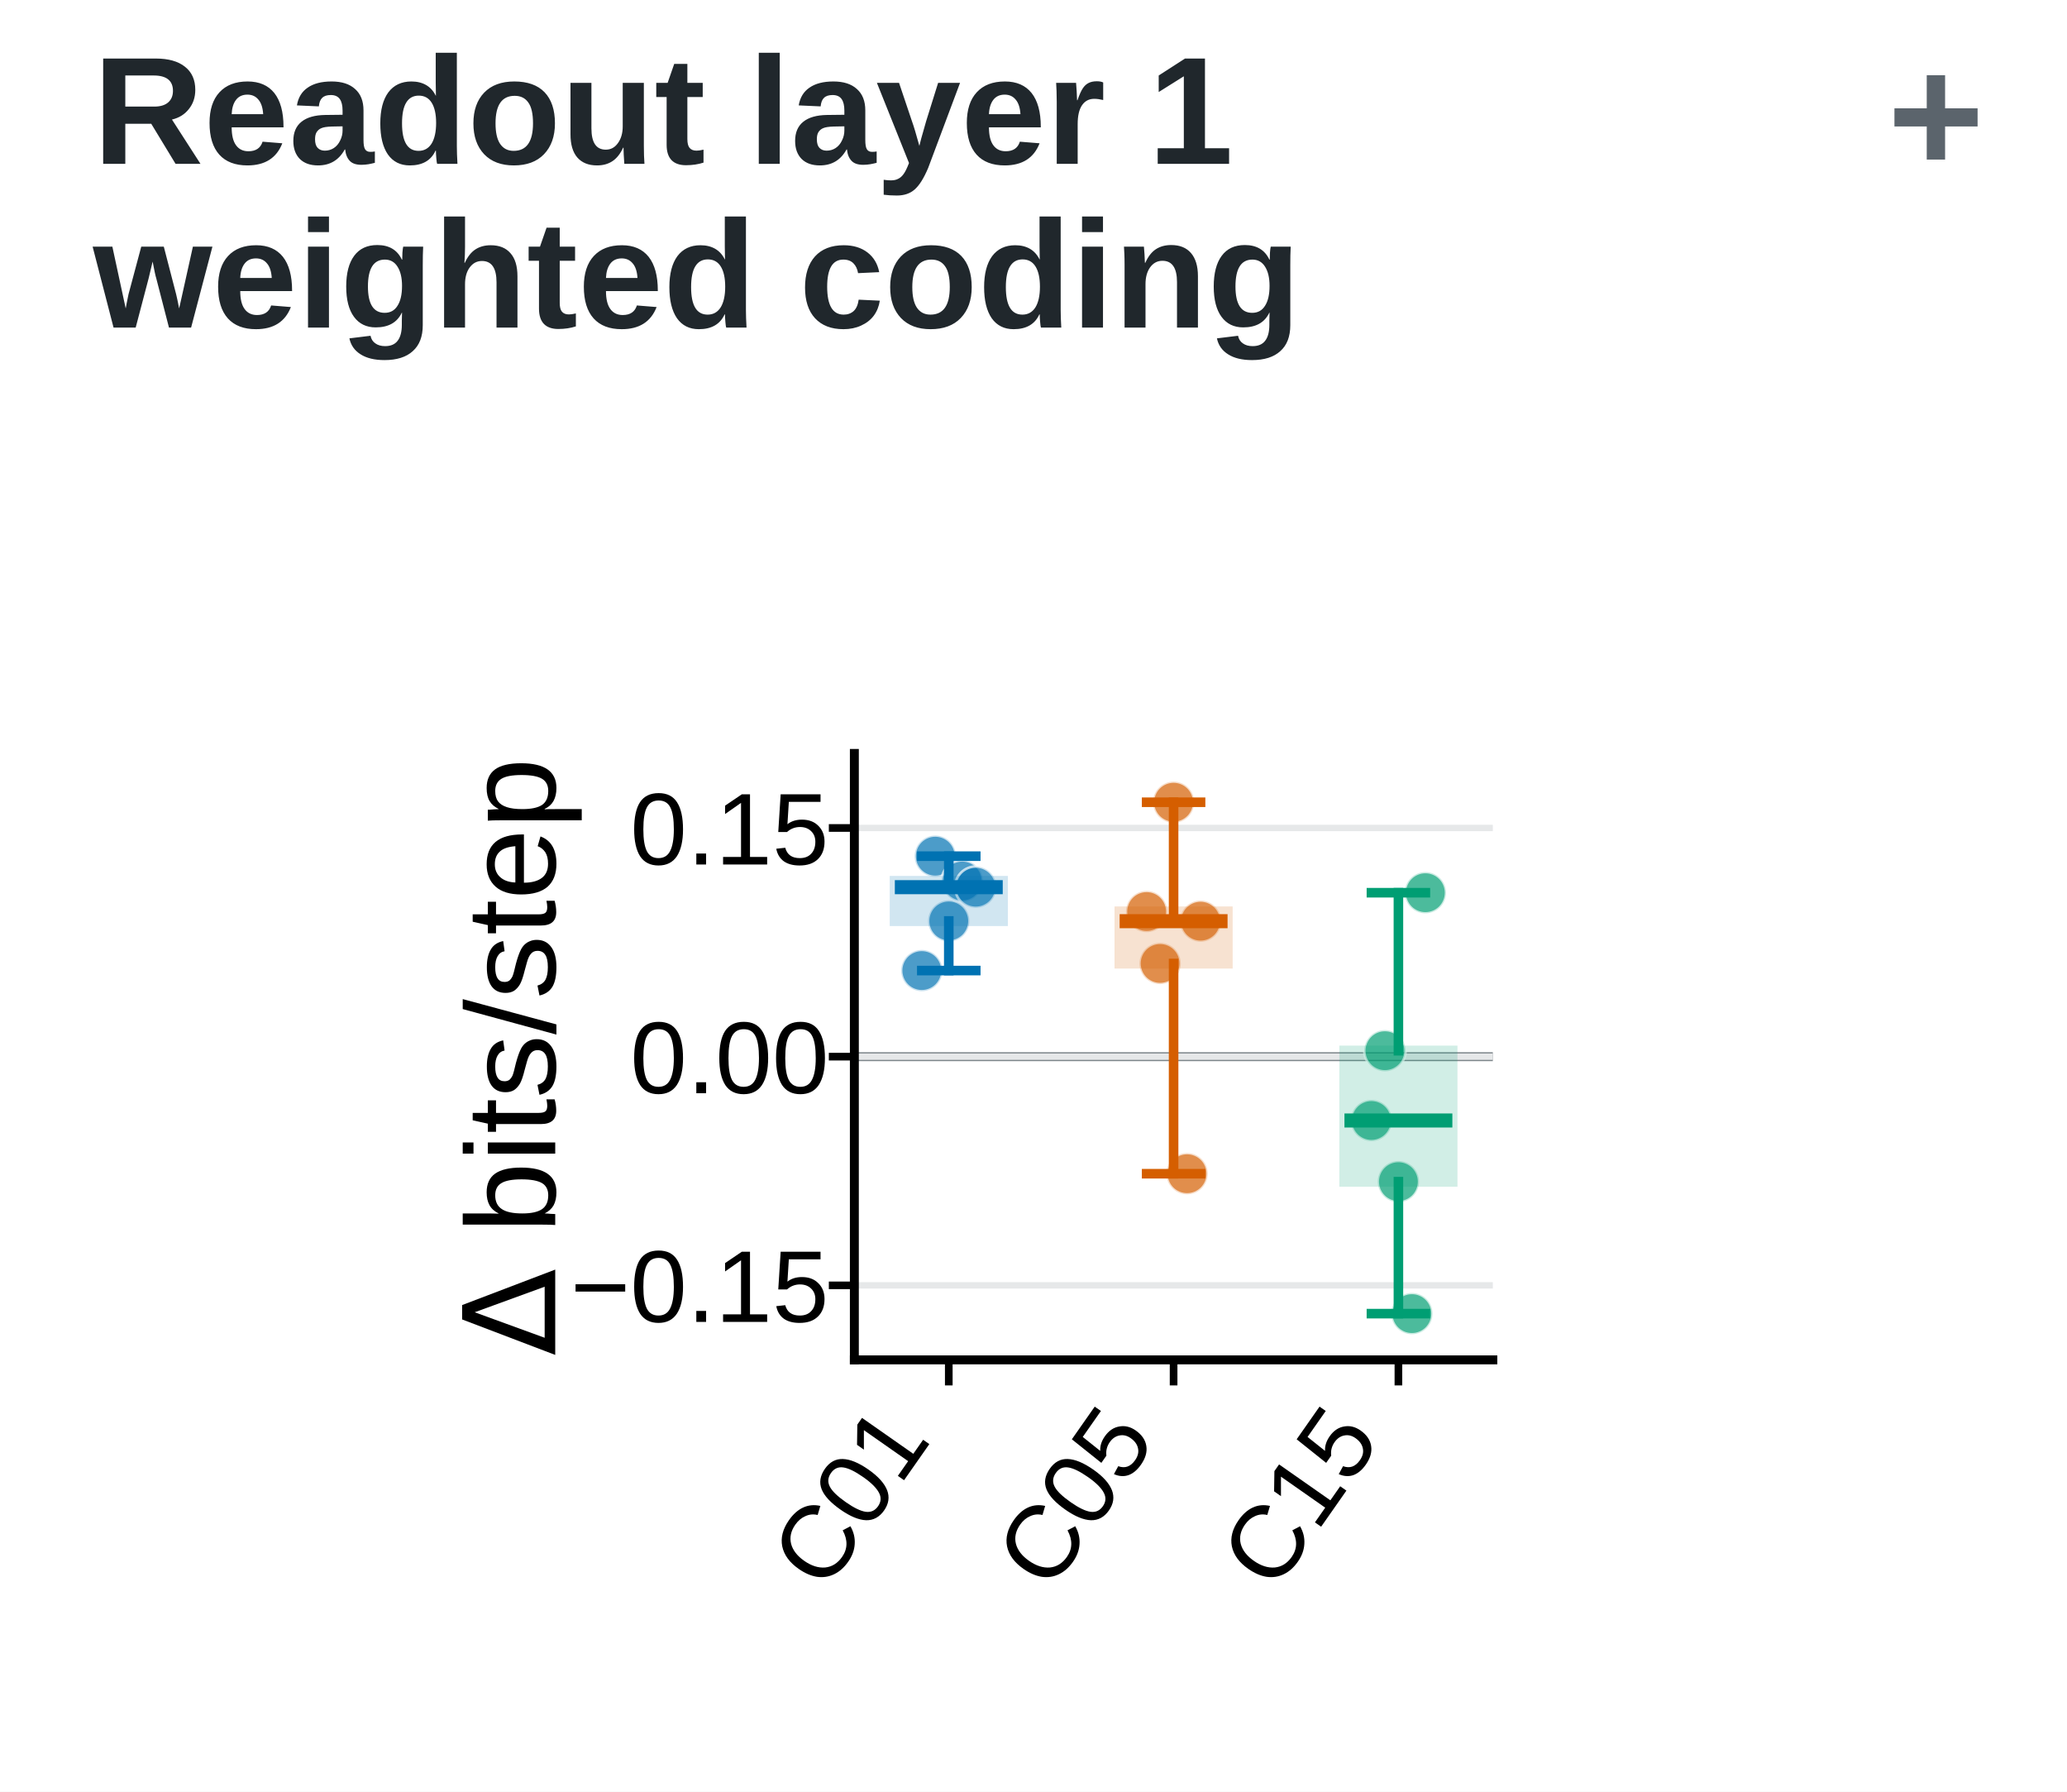
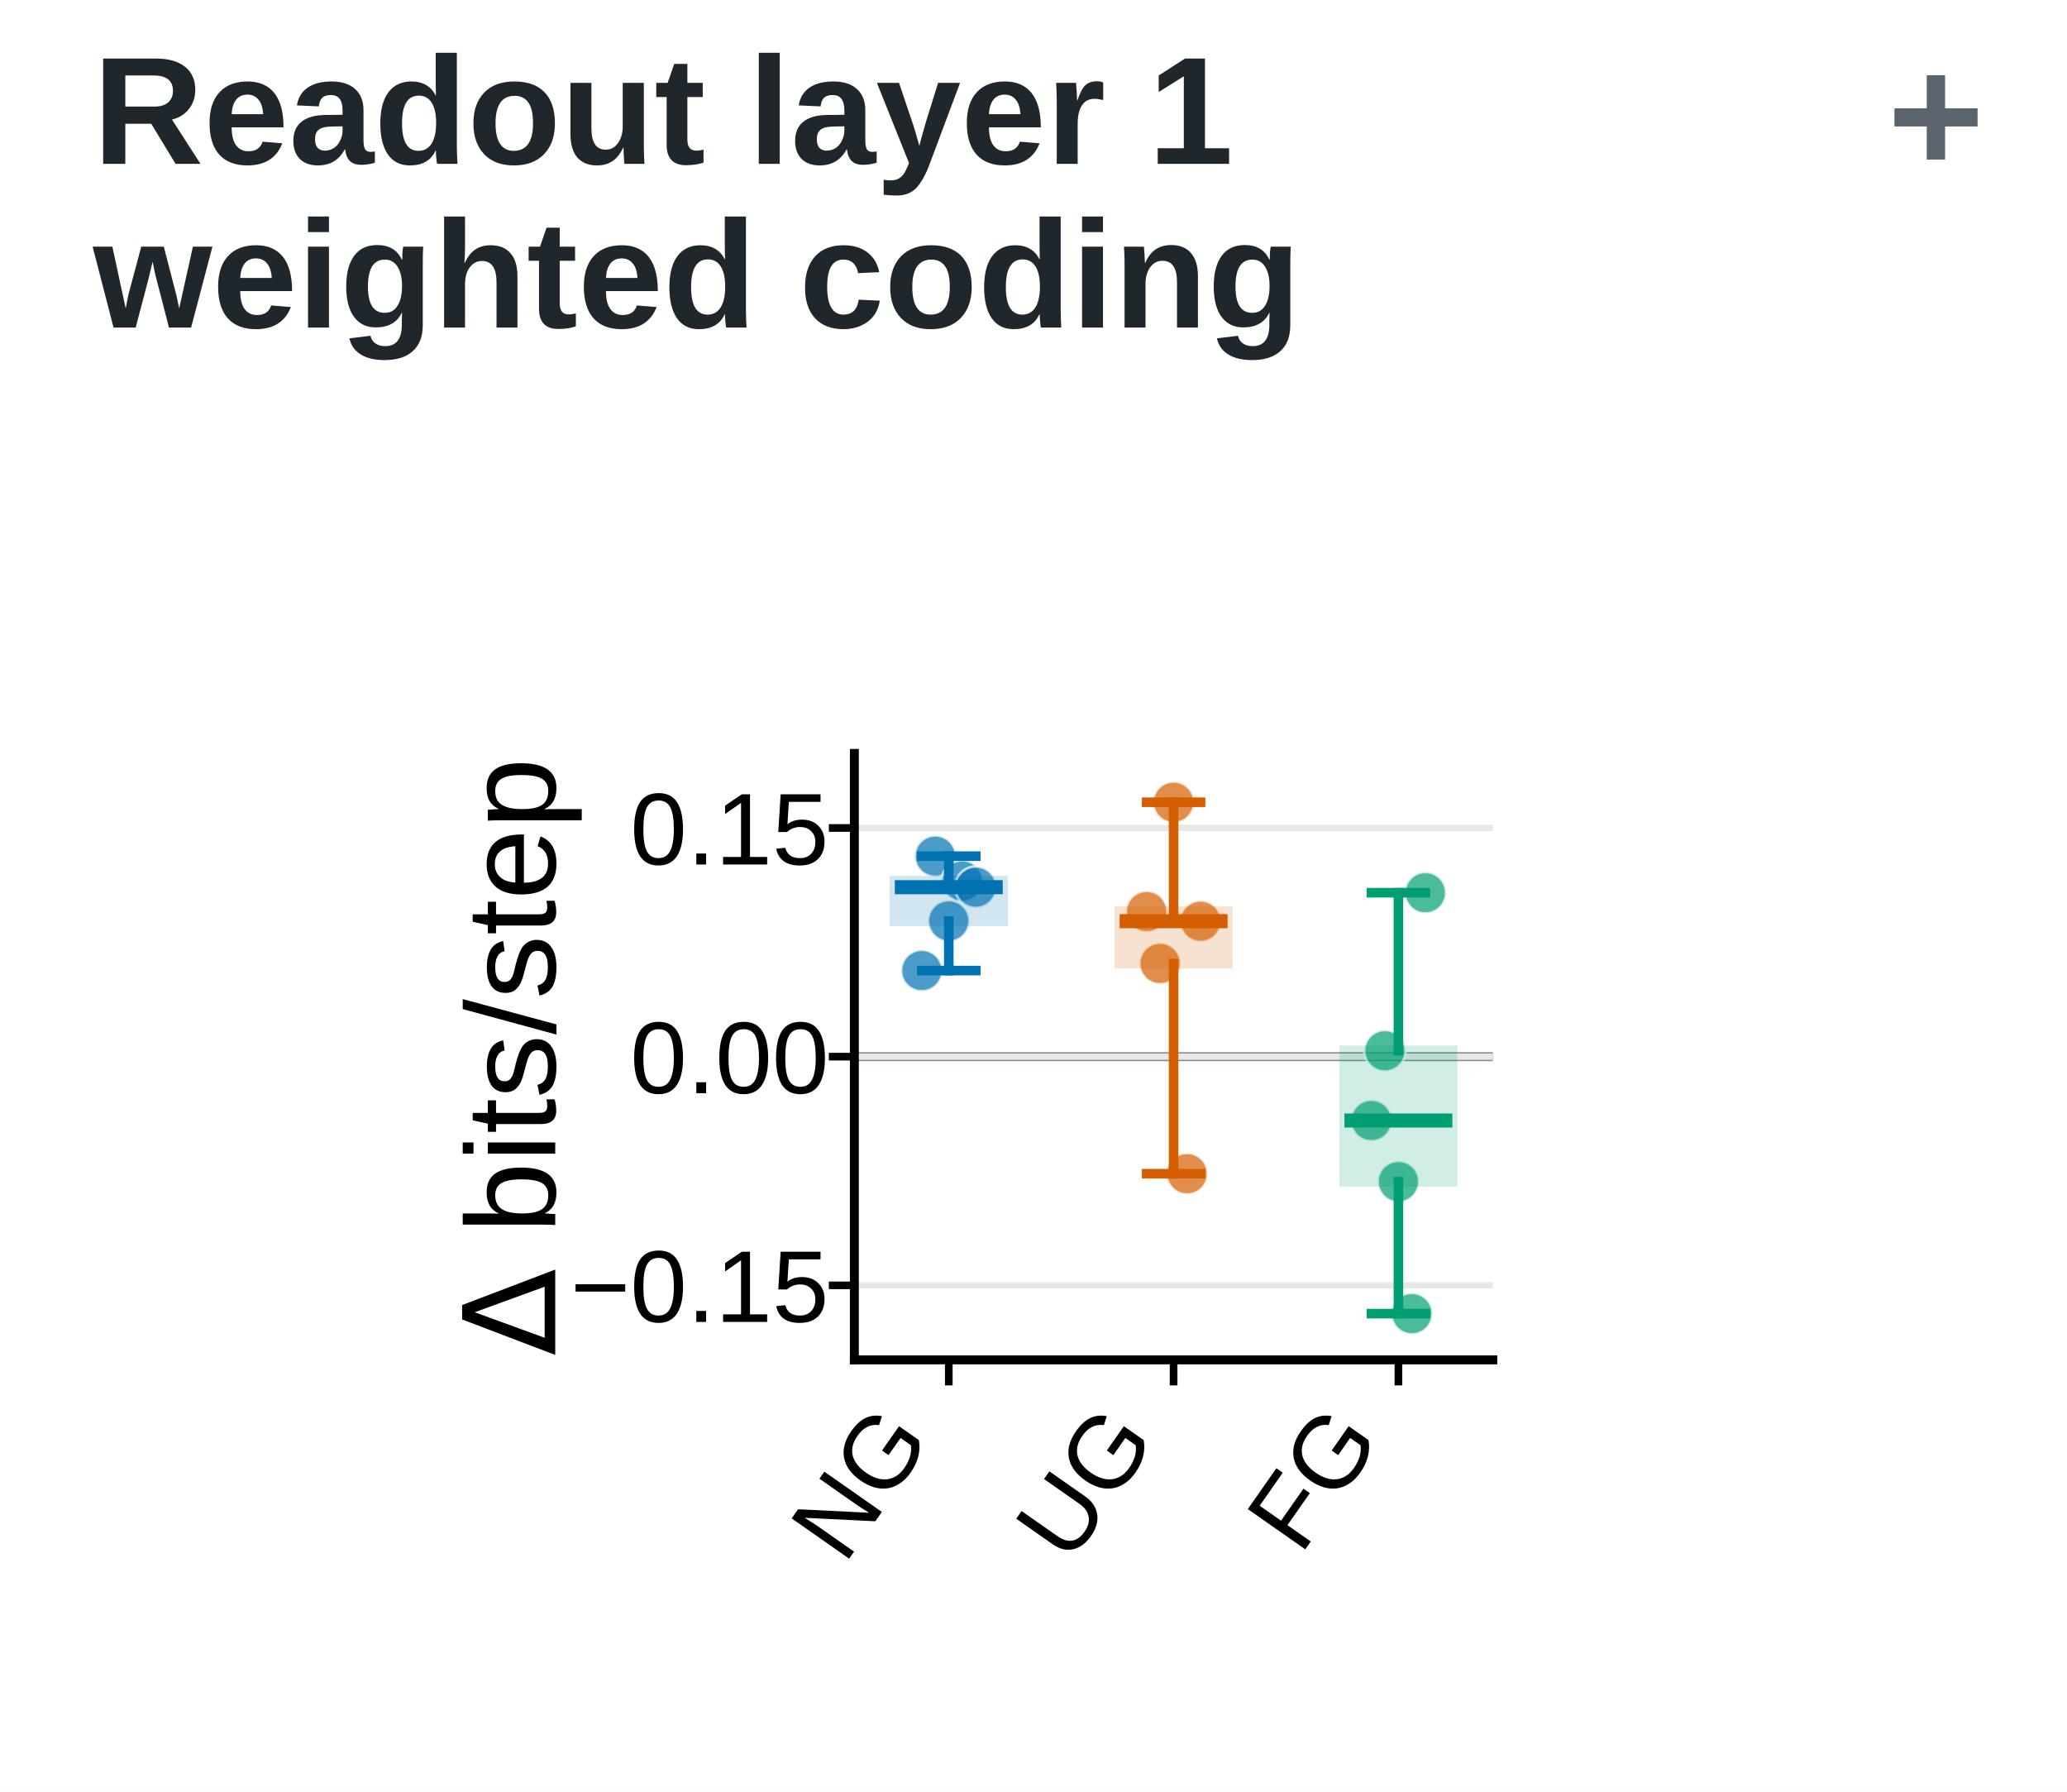
<svg xmlns="http://www.w3.org/2000/svg" xmlns:xlink="http://www.w3.org/1999/xlink" width="162pt" height="140.4pt" viewBox="0 0 162 140.4" version="1.1">
  <defs>
    <style type="text/css">*{stroke-linejoin: round; stroke-linecap: butt}</style>
  </defs>
  <g id="figure_1">
    <g id="patch_1">
      <path d="M 0 140.4 L 162 140.4 L 162 0 L 0 0 z " style="fill: #ffffff" />
    </g>
    <g id="axes_1">
      <g id="patch_2">
        <path d="M 66.96 106.56 L 117 106.56 L 117 59.04 L 66.96 59.04 z " style="fill: #ffffff" />
      </g>
      <g id="line2d_1">
        <path d="M 66.96 82.8 L 117 82.8 " clip-path="url(#pd6833d526d)" style="fill: none; stroke: #7d858a; stroke-width: 0.7; stroke-linecap: square" />
      </g>
      <g id="matplotlib.axis_1">
        <g id="xtick_1">
          <g id="line2d_2">
            <defs>
              <path id="m8e8d9a8fae" d="M 0 0 L 0 2 " style="stroke: #000000; stroke-width: 0.6" />
            </defs>
            <g>
              <use xlink:href="#m8e8d9a8fae" x="74.36" y="106.56" style="stroke: #000000; stroke-width: 0.6" />
            </g>
          </g>
          <g id="text_1">
-             <text style="font-size: 8px; font-family: 'Arial'" transform="translate(64.6406 124.8655) rotate(-55)">C01</text>
+             <text style="font-size: 8px; font-family: 'Arial'" transform="translate(66.17491 122.6743) rotate(-55)">NG</text>
          </g>
        </g>
        <g id="xtick_2">
          <g id="line2d_3">
            <g>
              <use xlink:href="#m8e8d9a8fae" x="91.98" y="106.56" style="stroke: #000000; stroke-width: 0.6" />
            </g>
          </g>
          <g id="text_2">
-             <text style="font-size: 8px; font-family: 'Arial'" transform="translate(82.26031 124.8655) rotate(-55)">C05</text>
+             <text style="font-size: 8px; font-family: 'Arial'" transform="translate(83.79463 122.6743) rotate(-55)">UG</text>
          </g>
        </g>
        <g id="xtick_3">
          <g id="line2d_4">
            <g>
              <use xlink:href="#m8e8d9a8fae" x="109.6" y="106.56" style="stroke: #000000; stroke-width: 0.6" />
            </g>
          </g>
          <g id="text_3">
-             <text style="font-size: 8px; font-family: 'Arial'" transform="translate(99.88003 124.8655) rotate(-55)">C15</text>
+             <text style="font-size: 8px; font-family: 'Arial'" transform="translate(101.9255 121.9442) rotate(-55)">FG</text>
          </g>
        </g>
      </g>
      <g id="matplotlib.axis_2">
        <g id="ytick_1">
          <g id="line2d_5">
            <path d="M 66.96 100.721 L 117 100.721 " clip-path="url(#pd6833d526d)" style="fill: none; stroke: #e6e8e9; stroke-width: 0.5; stroke-linecap: square" />
          </g>
          <g id="line2d_6">
            <defs>
              <path id="m2e3f482a18" d="M 0 0 L -2 0 " style="stroke: #000000; stroke-width: 0.6" />
            </defs>
            <g>
              <use xlink:href="#m2e3f482a18" x="66.96" y="100.721" style="stroke: #000000; stroke-width: 0.6" />
            </g>
          </g>
          <g id="text_4">
            <text style="font-size: 8px; font-family: 'Arial'; text-anchor: end" x="64.96" y="103.585" transform="rotate(-0 64.96 103.5846)">−0.15</text>
          </g>
        </g>
        <g id="ytick_2">
          <g id="line2d_7">
            <path d="M 66.96 82.8 L 117 82.8 " clip-path="url(#pd6833d526d)" style="fill: none; stroke: #e6e8e9; stroke-width: 0.5; stroke-linecap: square" />
          </g>
          <g id="line2d_8">
            <g>
              <use xlink:href="#m2e3f482a18" x="66.96" y="82.8" style="stroke: #000000; stroke-width: 0.6" />
            </g>
          </g>
          <g id="text_5">
            <text style="font-size: 8px; font-family: 'Arial'; text-anchor: end" x="64.96" y="85.663" transform="rotate(-0 64.96 85.66312)">0.00</text>
          </g>
        </g>
        <g id="ytick_3">
          <g id="line2d_9">
            <path d="M 66.96 64.879 L 117 64.879 " clip-path="url(#pd6833d526d)" style="fill: none; stroke: #e6e8e9; stroke-width: 0.5; stroke-linecap: square" />
          </g>
          <g id="line2d_10">
            <g>
              <use xlink:href="#m2e3f482a18" x="66.96" y="64.879" style="stroke: #000000; stroke-width: 0.6" />
            </g>
          </g>
          <g id="text_6">
            <text style="font-size: 8px; font-family: 'Arial'; text-anchor: end" x="64.96" y="67.742" transform="rotate(-0 64.96 67.74166)">0.15</text>
          </g>
        </g>
        <g id="text_7">
          <g transform="translate(44.21875 106.25) rotate(-90)">
            <text>
              <tspan x="0" y="-0.703" style="font-size: 10px; font-family: 'DejaVu Sans'">Δ</tspan>
              <tspan x="6.841" y="-0.703" style="font-size: 10px; font-family: 'Arial'"> </tspan>
              <tspan x="9.619" y="-0.703" style="font-size: 10px; font-family: 'Arial'">b</tspan>
              <tspan x="15.181" y="-0.703" style="font-size: 10px; font-family: 'Arial'">i</tspan>
              <tspan x="17.402" y="-0.703" style="font-size: 10px; font-family: 'Arial'">t</tspan>
              <tspan x="20.181" y="-0.703" style="font-size: 10px; font-family: 'Arial'">s</tspan>
              <tspan x="25.181" y="-0.703" style="font-size: 10px; font-family: 'Arial'">/</tspan>
              <tspan x="27.959" y="-0.703" style="font-size: 10px; font-family: 'Arial'">s</tspan>
              <tspan x="32.959" y="-0.703" style="font-size: 10px; font-family: 'Arial'">t</tspan>
              <tspan x="35.737" y="-0.703" style="font-size: 10px; font-family: 'Arial'">e</tspan>
              <tspan x="41.299" y="-0.703" style="font-size: 10px; font-family: 'Arial'">p</tspan>
            </text>
          </g>
        </g>
      </g>
      <g id="PathCollection_1">
        <defs>
          <path id="md582424cbe" d="M 0 1.62 C 0.43 1.62 0.842 1.449 1.146 1.146 C 1.449 0.842 1.62 0.43 1.62 0 C 1.62 -0.43 1.449 -0.842 1.146 -1.146 C 0.842 -1.449 0.43 -1.62 0 -1.62 C -0.43 -1.62 -0.842 -1.449 -1.146 -1.146 C -1.449 -0.842 -1.62 -0.43 -1.62 0 C -1.62 0.43 -1.449 0.842 -1.146 1.146 C -0.842 1.449 -0.43 1.62 0 1.62 z " style="stroke: #ffffff; stroke-opacity: 0.7; stroke-width: 0.2" />
        </defs>
        <g clip-path="url(#pd6833d526d)">
          <use xlink:href="#md582424cbe" x="72.246" y="76.053" style="fill: #0072b2; fill-opacity: 0.7; stroke: #ffffff; stroke-opacity: 0.7; stroke-width: 0.2" />
          <use xlink:href="#md582424cbe" x="73.303" y="67.09" style="fill: #0072b2; fill-opacity: 0.7; stroke: #ffffff; stroke-opacity: 0.7; stroke-width: 0.2" />
          <use xlink:href="#md582424cbe" x="74.36" y="72.166" style="fill: #0072b2; fill-opacity: 0.7; stroke: #ffffff; stroke-opacity: 0.7; stroke-width: 0.2" />
          <use xlink:href="#md582424cbe" x="75.417" y="69.037" style="fill: #0072b2; fill-opacity: 0.7; stroke: #ffffff; stroke-opacity: 0.7; stroke-width: 0.2" />
          <use xlink:href="#md582424cbe" x="76.475" y="69.519" style="fill: #0072b2; fill-opacity: 0.7; stroke: #ffffff; stroke-opacity: 0.7; stroke-width: 0.2" />
        </g>
      </g>
      <g id="PathCollection_2">
        <defs>
          <path id="m32584ed796" d="M 0 1.62 C 0.43 1.62 0.842 1.449 1.146 1.146 C 1.449 0.842 1.62 0.43 1.62 0 C 1.62 -0.43 1.449 -0.842 1.146 -1.146 C 0.842 -1.449 0.43 -1.62 0 -1.62 C -0.43 -1.62 -0.842 -1.449 -1.146 -1.146 C -1.449 -0.842 -1.62 -0.43 -1.62 0 C -1.62 0.43 -1.449 0.842 -1.146 1.146 C -0.842 1.449 -0.43 1.62 0 1.62 z " style="stroke: #ffffff; stroke-opacity: 0.7; stroke-width: 0.2" />
        </defs>
        <g clip-path="url(#pd6833d526d)">
          <use xlink:href="#m32584ed796" x="89.866" y="71.43" style="fill: #d55e00; fill-opacity: 0.7; stroke: #ffffff; stroke-opacity: 0.7; stroke-width: 0.2" />
          <use xlink:href="#m32584ed796" x="90.923" y="75.498" style="fill: #d55e00; fill-opacity: 0.7; stroke: #ffffff; stroke-opacity: 0.7; stroke-width: 0.2" />
          <use xlink:href="#m32584ed796" x="91.98" y="62.864" style="fill: #d55e00; fill-opacity: 0.7; stroke: #ffffff; stroke-opacity: 0.7; stroke-width: 0.2" />
          <use xlink:href="#m32584ed796" x="93.037" y="91.973" style="fill: #d55e00; fill-opacity: 0.7; stroke: #ffffff; stroke-opacity: 0.7; stroke-width: 0.2" />
          <use xlink:href="#m32584ed796" x="94.094" y="72.184" style="fill: #d55e00; fill-opacity: 0.7; stroke: #ffffff; stroke-opacity: 0.7; stroke-width: 0.2" />
        </g>
      </g>
      <g id="PathCollection_3">
        <defs>
          <path id="mbeb117c654" d="M 0 1.62 C 0.43 1.62 0.842 1.449 1.146 1.146 C 1.449 0.842 1.62 0.43 1.62 0 C 1.62 -0.43 1.449 -0.842 1.146 -1.146 C 0.842 -1.449 0.43 -1.62 0 -1.62 C -0.43 -1.62 -0.842 -1.449 -1.146 -1.146 C -1.449 -0.842 -1.62 -0.43 -1.62 0 C -1.62 0.43 -1.449 0.842 -1.146 1.146 C -0.842 1.449 -0.43 1.62 0 1.62 z " style="stroke: #ffffff; stroke-opacity: 0.7; stroke-width: 0.2" />
        </defs>
        <g clip-path="url(#pd6833d526d)">
          <use xlink:href="#mbeb117c654" x="107.485" y="87.803" style="fill: #009e73; fill-opacity: 0.7; stroke: #ffffff; stroke-opacity: 0.7; stroke-width: 0.2" />
          <use xlink:href="#mbeb117c654" x="108.543" y="82.334" style="fill: #009e73; fill-opacity: 0.7; stroke: #ffffff; stroke-opacity: 0.7; stroke-width: 0.2" />
          <use xlink:href="#mbeb117c654" x="109.6" y="92.592" style="fill: #009e73; fill-opacity: 0.7; stroke: #ffffff; stroke-opacity: 0.7; stroke-width: 0.2" />
          <use xlink:href="#mbeb117c654" x="110.657" y="102.936" style="fill: #009e73; fill-opacity: 0.7; stroke: #ffffff; stroke-opacity: 0.7; stroke-width: 0.2" />
          <use xlink:href="#mbeb117c654" x="111.714" y="69.954" style="fill: #009e73; fill-opacity: 0.7; stroke: #ffffff; stroke-opacity: 0.7; stroke-width: 0.2" />
        </g>
      </g>
      <g id="patch_3">
        <path d="M 66.96 106.56 L 66.96 59.04 " style="fill: none; stroke: #000000; stroke-width: 0.7; stroke-linejoin: miter; stroke-linecap: square" />
      </g>
      <g id="patch_4">
        <path d="M 66.96 106.56 L 117 106.56 " style="fill: none; stroke: #000000; stroke-width: 0.7; stroke-linejoin: miter; stroke-linecap: square" />
      </g>
      <g id="patch_5">
        <path d="M 70.132 72.166 L 78.589 72.166 L 78.589 69.037 L 70.132 69.037 L 70.132 72.166 z " clip-path="url(#pd6833d526d)" style="fill: #0072b2; opacity: 0.18; stroke: #0072b2; stroke-width: 0.8; stroke-linejoin: miter" />
      </g>
      <g id="patch_6">
        <path d="M 87.751 75.498 L 96.209 75.498 L 96.209 71.43 L 87.751 71.43 L 87.751 75.498 z " clip-path="url(#pd6833d526d)" style="fill: #d55e00; opacity: 0.18; stroke: #d55e00; stroke-width: 0.8; stroke-linejoin: miter" />
      </g>
      <g id="patch_7">
        <path d="M 105.371 92.592 L 113.828 92.592 L 113.828 82.334 L 105.371 82.334 L 105.371 92.592 z " clip-path="url(#pd6833d526d)" style="fill: #009e73; opacity: 0.18; stroke: #009e73; stroke-width: 0.8; stroke-linejoin: miter" />
      </g>
      <g id="line2d_11">
        <path d="M 74.36 72.166 L 74.36 76.053 " clip-path="url(#pd6833d526d)" style="fill: none; stroke: #0072b2; stroke-width: 0.75; stroke-linecap: square" />
      </g>
      <g id="line2d_12">
        <path d="M 74.36 69.037 L 74.36 67.09 " clip-path="url(#pd6833d526d)" style="fill: none; stroke: #0072b2; stroke-width: 0.75; stroke-linecap: square" />
      </g>
      <g id="line2d_13">
        <path d="M 72.246 76.053 L 76.475 76.053 " clip-path="url(#pd6833d526d)" style="fill: none; stroke: #0072b2; stroke-width: 0.75; stroke-linecap: square" />
      </g>
      <g id="line2d_14">
        <path d="M 72.246 67.09 L 76.475 67.09 " clip-path="url(#pd6833d526d)" style="fill: none; stroke: #0072b2; stroke-width: 0.75; stroke-linecap: square" />
      </g>
      <g id="line2d_15">
        <path d="M 70.132 69.519 L 78.589 69.519 " clip-path="url(#pd6833d526d)" style="fill: none; stroke: #0072b2; stroke-width: 1.1" />
      </g>
      <g id="line2d_16">
        <path d="M 91.98 75.498 L 91.98 91.973 " clip-path="url(#pd6833d526d)" style="fill: none; stroke: #d55e00; stroke-width: 0.75; stroke-linecap: square" />
      </g>
      <g id="line2d_17">
        <path d="M 91.98 71.43 L 91.98 62.864 " clip-path="url(#pd6833d526d)" style="fill: none; stroke: #d55e00; stroke-width: 0.75; stroke-linecap: square" />
      </g>
      <g id="line2d_18">
        <path d="M 89.866 91.973 L 94.094 91.973 " clip-path="url(#pd6833d526d)" style="fill: none; stroke: #d55e00; stroke-width: 0.75; stroke-linecap: square" />
      </g>
      <g id="line2d_19">
        <path d="M 89.866 62.864 L 94.094 62.864 " clip-path="url(#pd6833d526d)" style="fill: none; stroke: #d55e00; stroke-width: 0.75; stroke-linecap: square" />
      </g>
      <g id="line2d_20">
        <path d="M 87.751 72.184 L 96.209 72.184 " clip-path="url(#pd6833d526d)" style="fill: none; stroke: #d55e00; stroke-width: 1.1" />
      </g>
      <g id="line2d_21">
        <path d="M 109.6 92.592 L 109.6 102.936 " clip-path="url(#pd6833d526d)" style="fill: none; stroke: #009e73; stroke-width: 0.75; stroke-linecap: square" />
      </g>
      <g id="line2d_22">
        <path d="M 109.6 82.334 L 109.6 69.954 " clip-path="url(#pd6833d526d)" style="fill: none; stroke: #009e73; stroke-width: 0.75; stroke-linecap: square" />
      </g>
      <g id="line2d_23">
        <path d="M 107.485 102.936 L 111.714 102.936 " clip-path="url(#pd6833d526d)" style="fill: none; stroke: #009e73; stroke-width: 0.75; stroke-linecap: square" />
      </g>
      <g id="line2d_24">
        <path d="M 107.485 69.954 L 111.714 69.954 " clip-path="url(#pd6833d526d)" style="fill: none; stroke: #009e73; stroke-width: 0.75; stroke-linecap: square" />
      </g>
      <g id="line2d_25">
        <path d="M 105.371 87.803 L 113.828 87.803 " clip-path="url(#pd6833d526d)" style="fill: none; stroke: #009e73; stroke-width: 1.1" />
      </g>
    </g>
    <g id="text_8">
      <text style="font-weight: 700; font-size: 12px; font-family: 'Arial'; fill: #20272c" transform="translate(7.29 12.837)">Readout layer 1</text>
      <text style="font-weight: 700; font-size: 12px; font-family: 'Arial'; fill: #20272c" transform="translate(7.29 25.66988)">weighted coding</text>
    </g>
    <g id="text_9">
      <text style="font-weight: 700; font-size: 13px; font-family: 'Arial'; text-anchor: end; fill: #5b646c" x="155.52" y="13.517" transform="rotate(-0 155.52 13.51716)">+</text>
    </g>
  </g>
  <defs>
    <clipPath id="pd6833d526d">
      <rect x="66.96" y="59.04" width="50.04" height="47.52" />
    </clipPath>
  </defs>
</svg>
